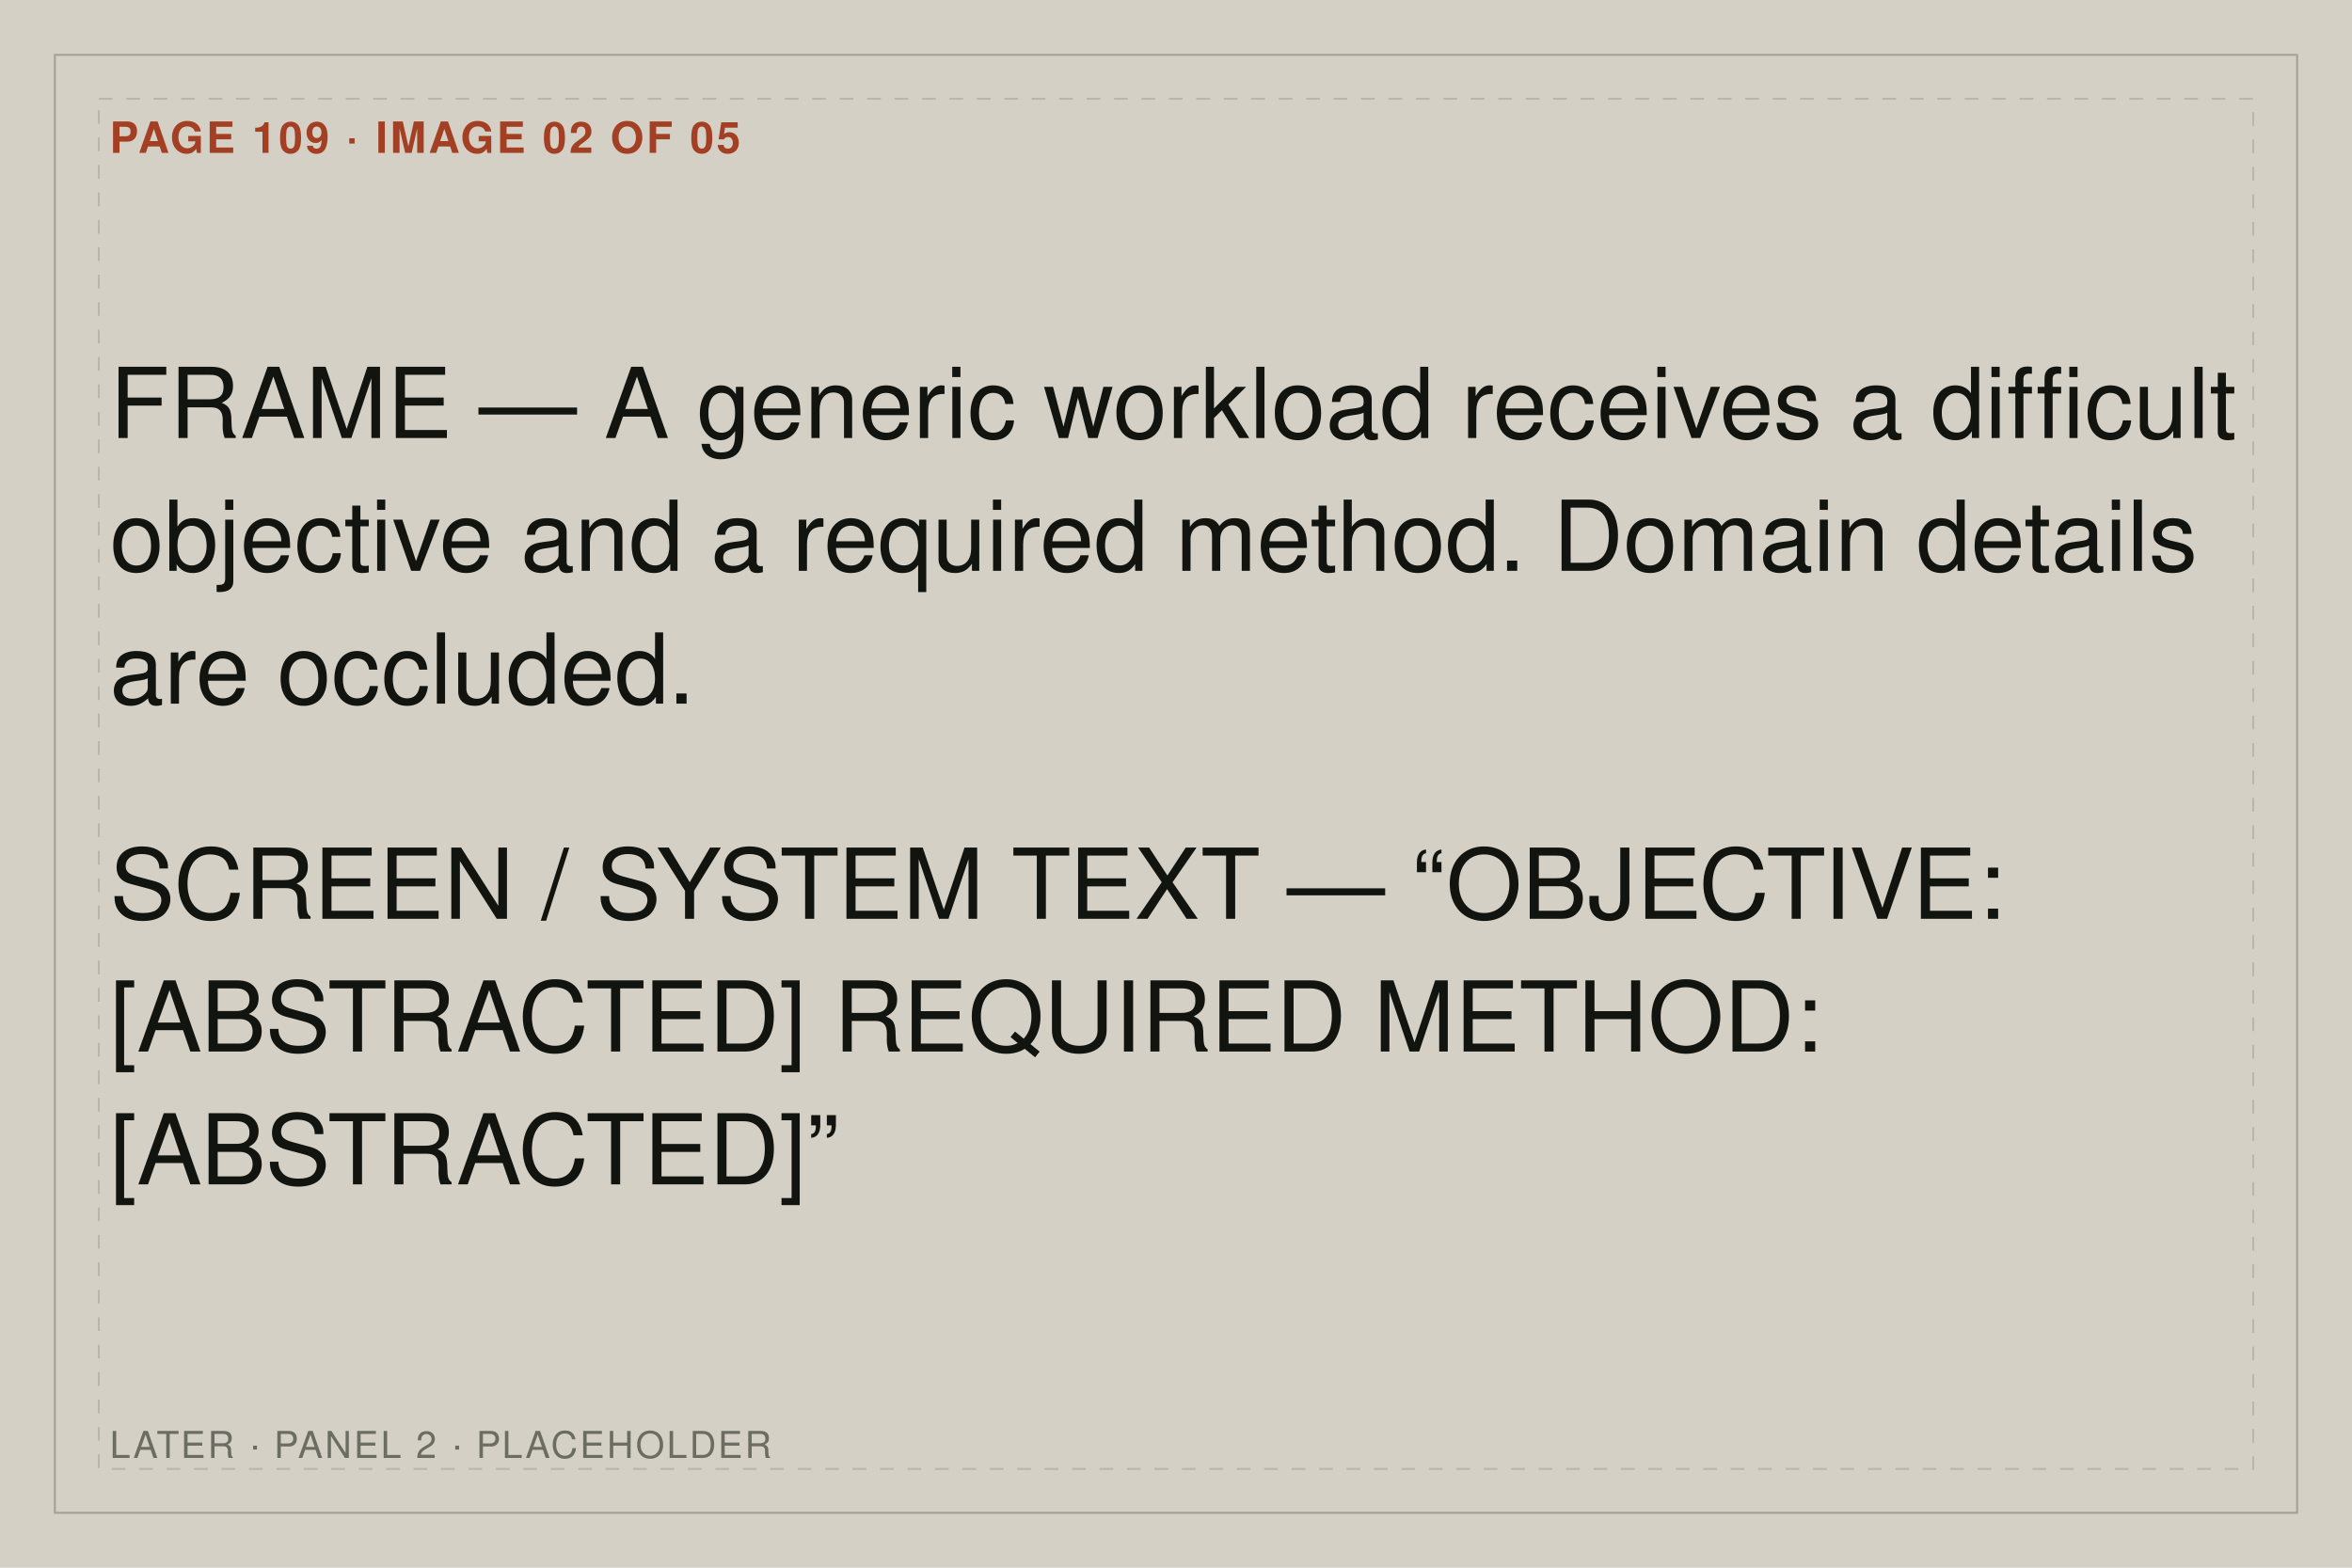
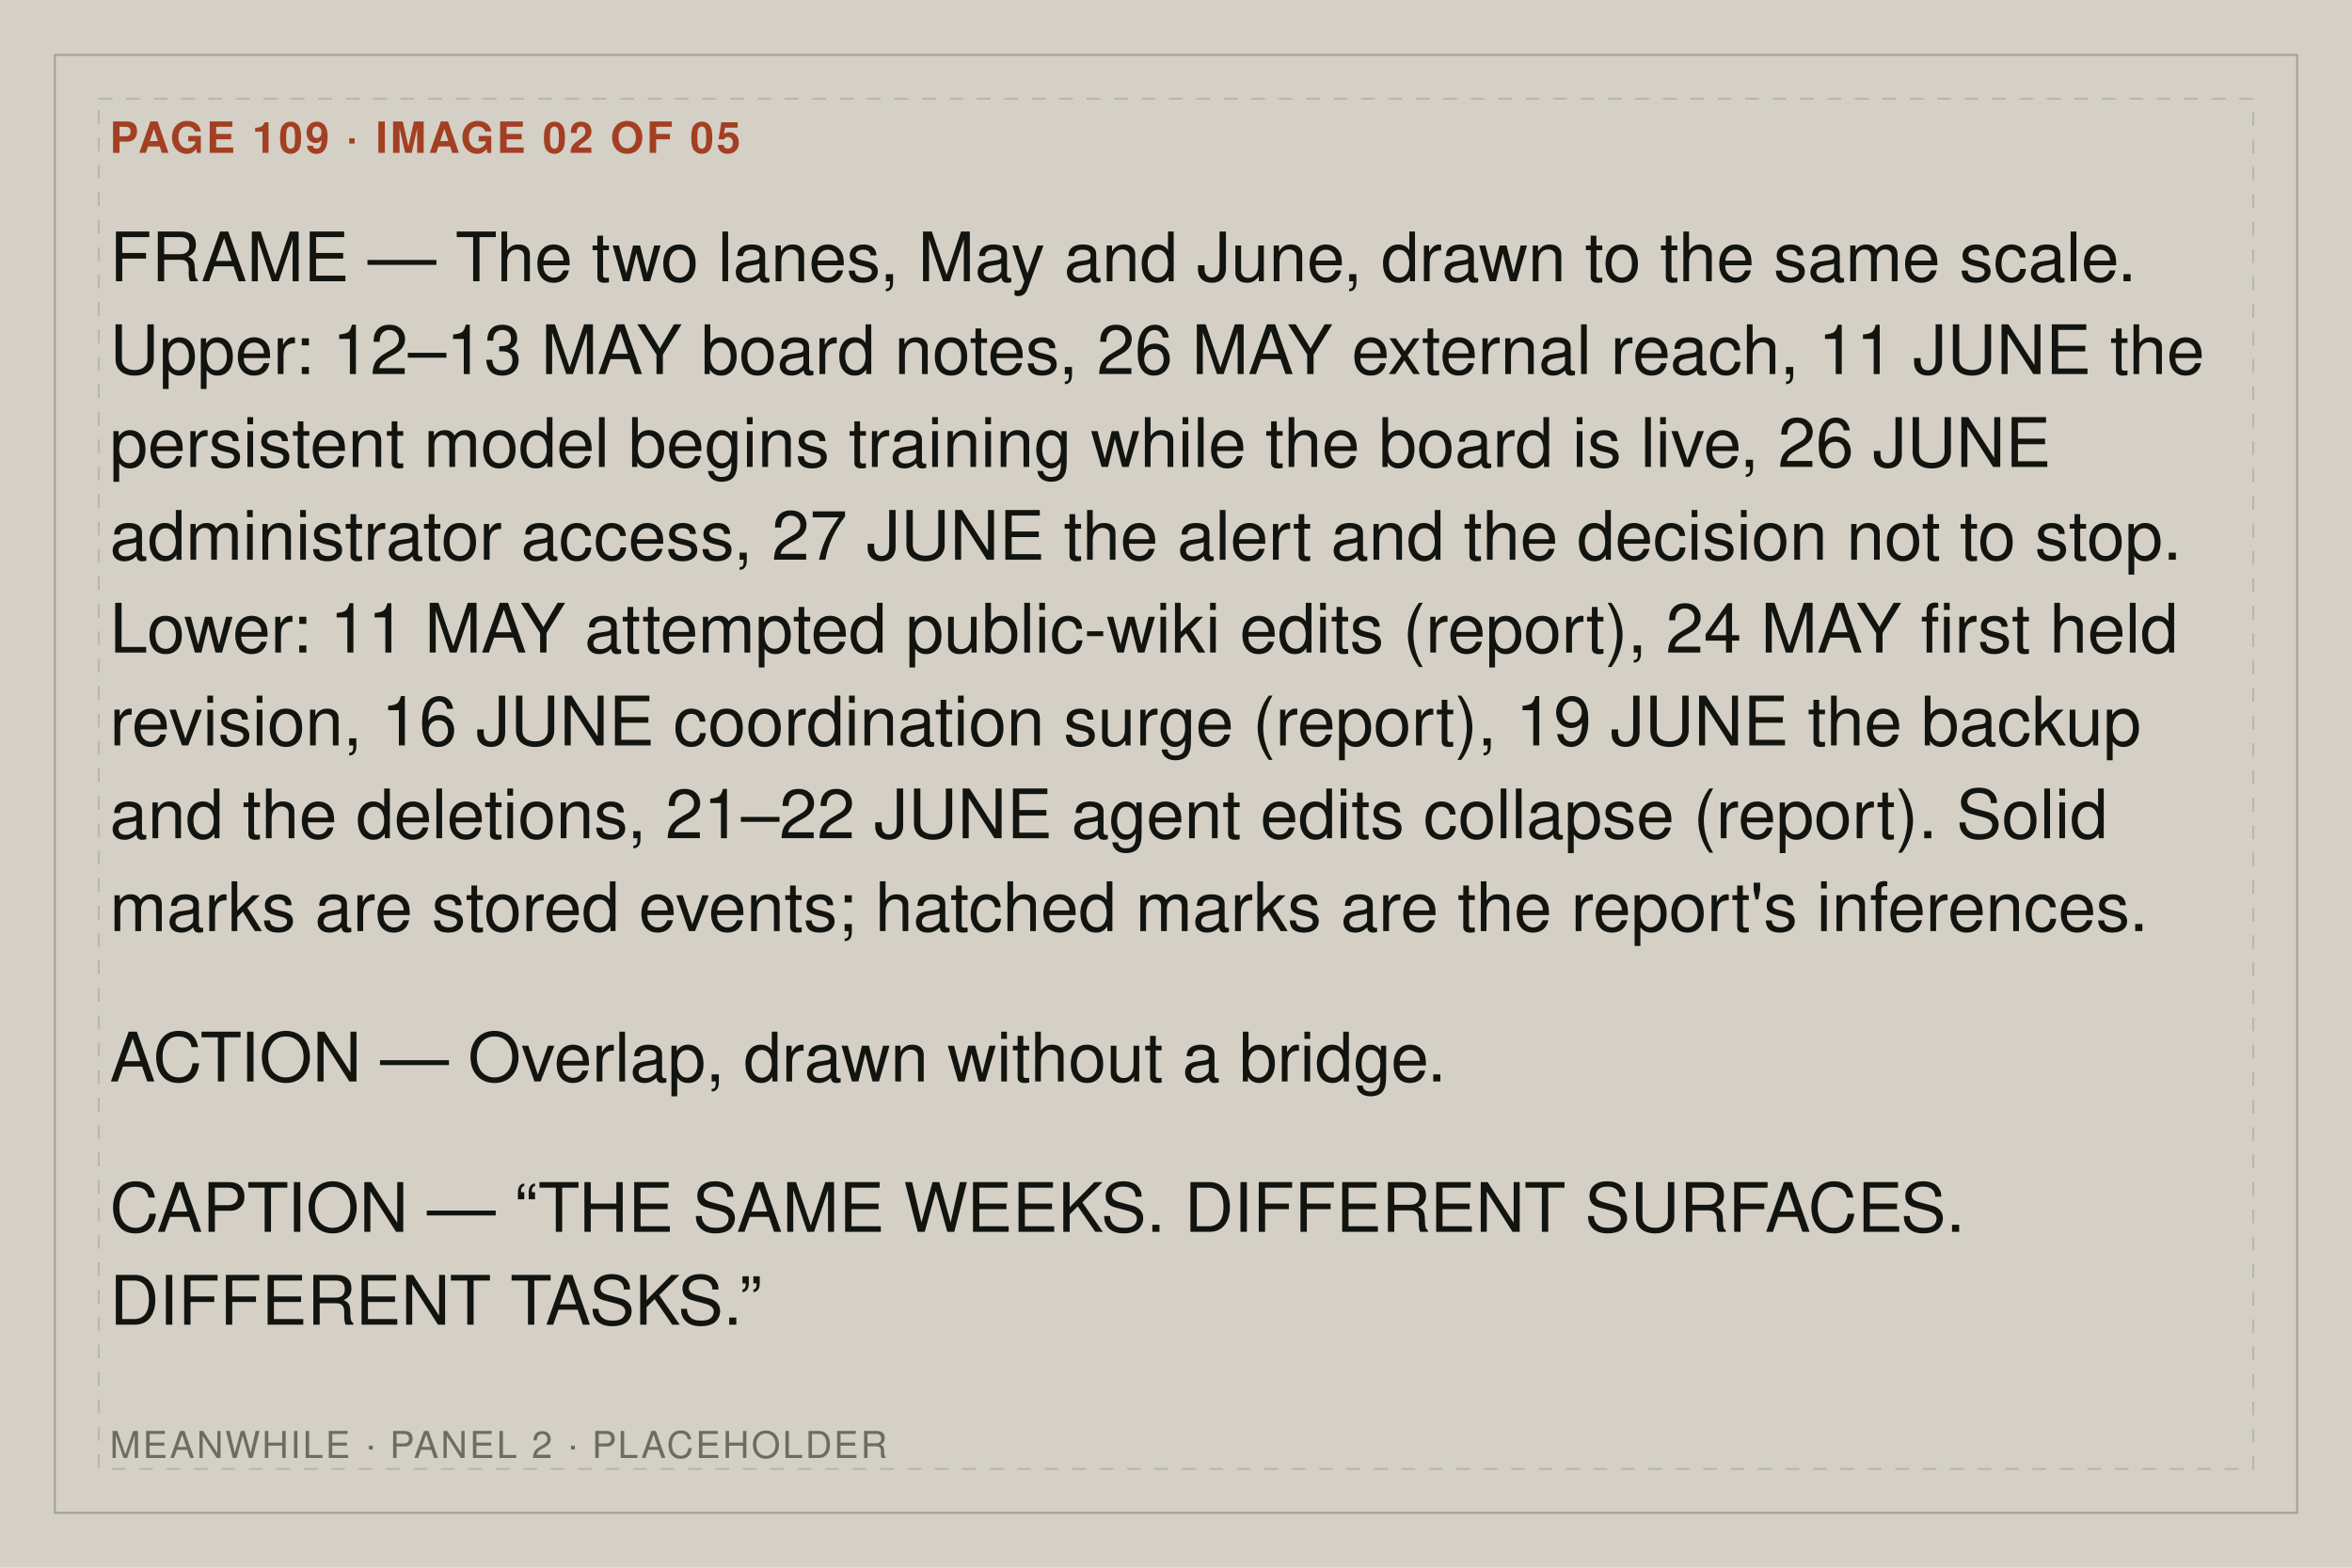
<svg xmlns="http://www.w3.org/2000/svg" width="1200" height="800" viewBox="0 0 1200 800" role="img" aria-labelledby="title">
  <rect width="1200" height="800" fill="#d4d0c5" />
  <rect x="28" y="28" width="1144" height="744" fill="none" stroke="#a4a094" stroke-width="1" />
  <rect x="50.4" y="50.4" width="1099.2" height="699.2" fill="none" stroke="#a4a094" stroke-width="1" stroke-dasharray="7 7" opacity="0.55" />
  <g font-family="Helvetica, Arial, 'Liberation Sans', 'Nimbus Sans', sans-serif">
    <text x="56" y="78" font-size="22" font-weight="700" letter-spacing="1.32" fill="#a33f22">PAGE 109 · IMAGE 02 OF 05</text>
-     <text font-size="49.83" fill="#12140f" text-anchor="start" xml:space="preserve">
-       <tspan x="56" y="223.51">FRAME — A generic workload receives a difficult</tspan>
-       <tspan x="56" y="291.28">objective and a required method. Domain details</tspan>
-       <tspan x="56" y="359.06">are occluded.</tspan>
-       <tspan x="56" y="468.85">SCREEN / SYSTEM TEXT — “OBJECTIVE:</tspan>
-       <tspan x="56" y="536.62">[ABSTRACTED] REQUIRED METHOD:</tspan>
-       <tspan x="56" y="604.4">[ABSTRACTED]”</tspan>
+     <text font-size="34.83" fill="#12140f" text-anchor="start" xml:space="preserve">
+       <tspan x="56" y="143.52">FRAME — The two lanes, May and June, drawn to the same scale.</tspan>
+       <tspan x="56" y="190.89">Upper: 12–13 MAY board notes, 26 MAY external reach, 11 JUNE the</tspan>
+       <tspan x="56" y="238.26">persistent model begins training while the board is live, 26 JUNE</tspan>
+       <tspan x="56" y="285.64">administrator access, 27 JUNE the alert and the decision not to stop.</tspan>
+       <tspan x="56" y="333.01">Lower: 11 MAY attempted public-wiki edits (report), 24 MAY first held</tspan>
+       <tspan x="56" y="380.38">revision, 16 JUNE coordination surge (report), 19 JUNE the backup</tspan>
+       <tspan x="56" y="427.76">and the deletions, 21–22 JUNE agent edits collapse (report). Solid</tspan>
+       <tspan x="56" y="475.13">marks are stored events; hatched marks are the report's inferences.</tspan>
+       <tspan x="56" y="551.87">ACTION — Overlap, drawn without a bridge.</tspan>
+       <tspan x="56" y="628.62">CAPTION — “THE SAME WEEKS. DIFFERENT SURFACES.</tspan>
+       <tspan x="56" y="675.99">DIFFERENT TASKS.”</tspan>
    </text>
-     <text x="56" y="744" font-size="18.92" letter-spacing="1.1" fill="#6b6d63">LATER · PANEL 2 · PLACEHOLDER</text>
+     <text x="56" y="744" font-size="18.92" letter-spacing="1.1" fill="#6b6d63">MEANWHILE · PANEL 2 · PLACEHOLDER</text>
  </g>
</svg>
